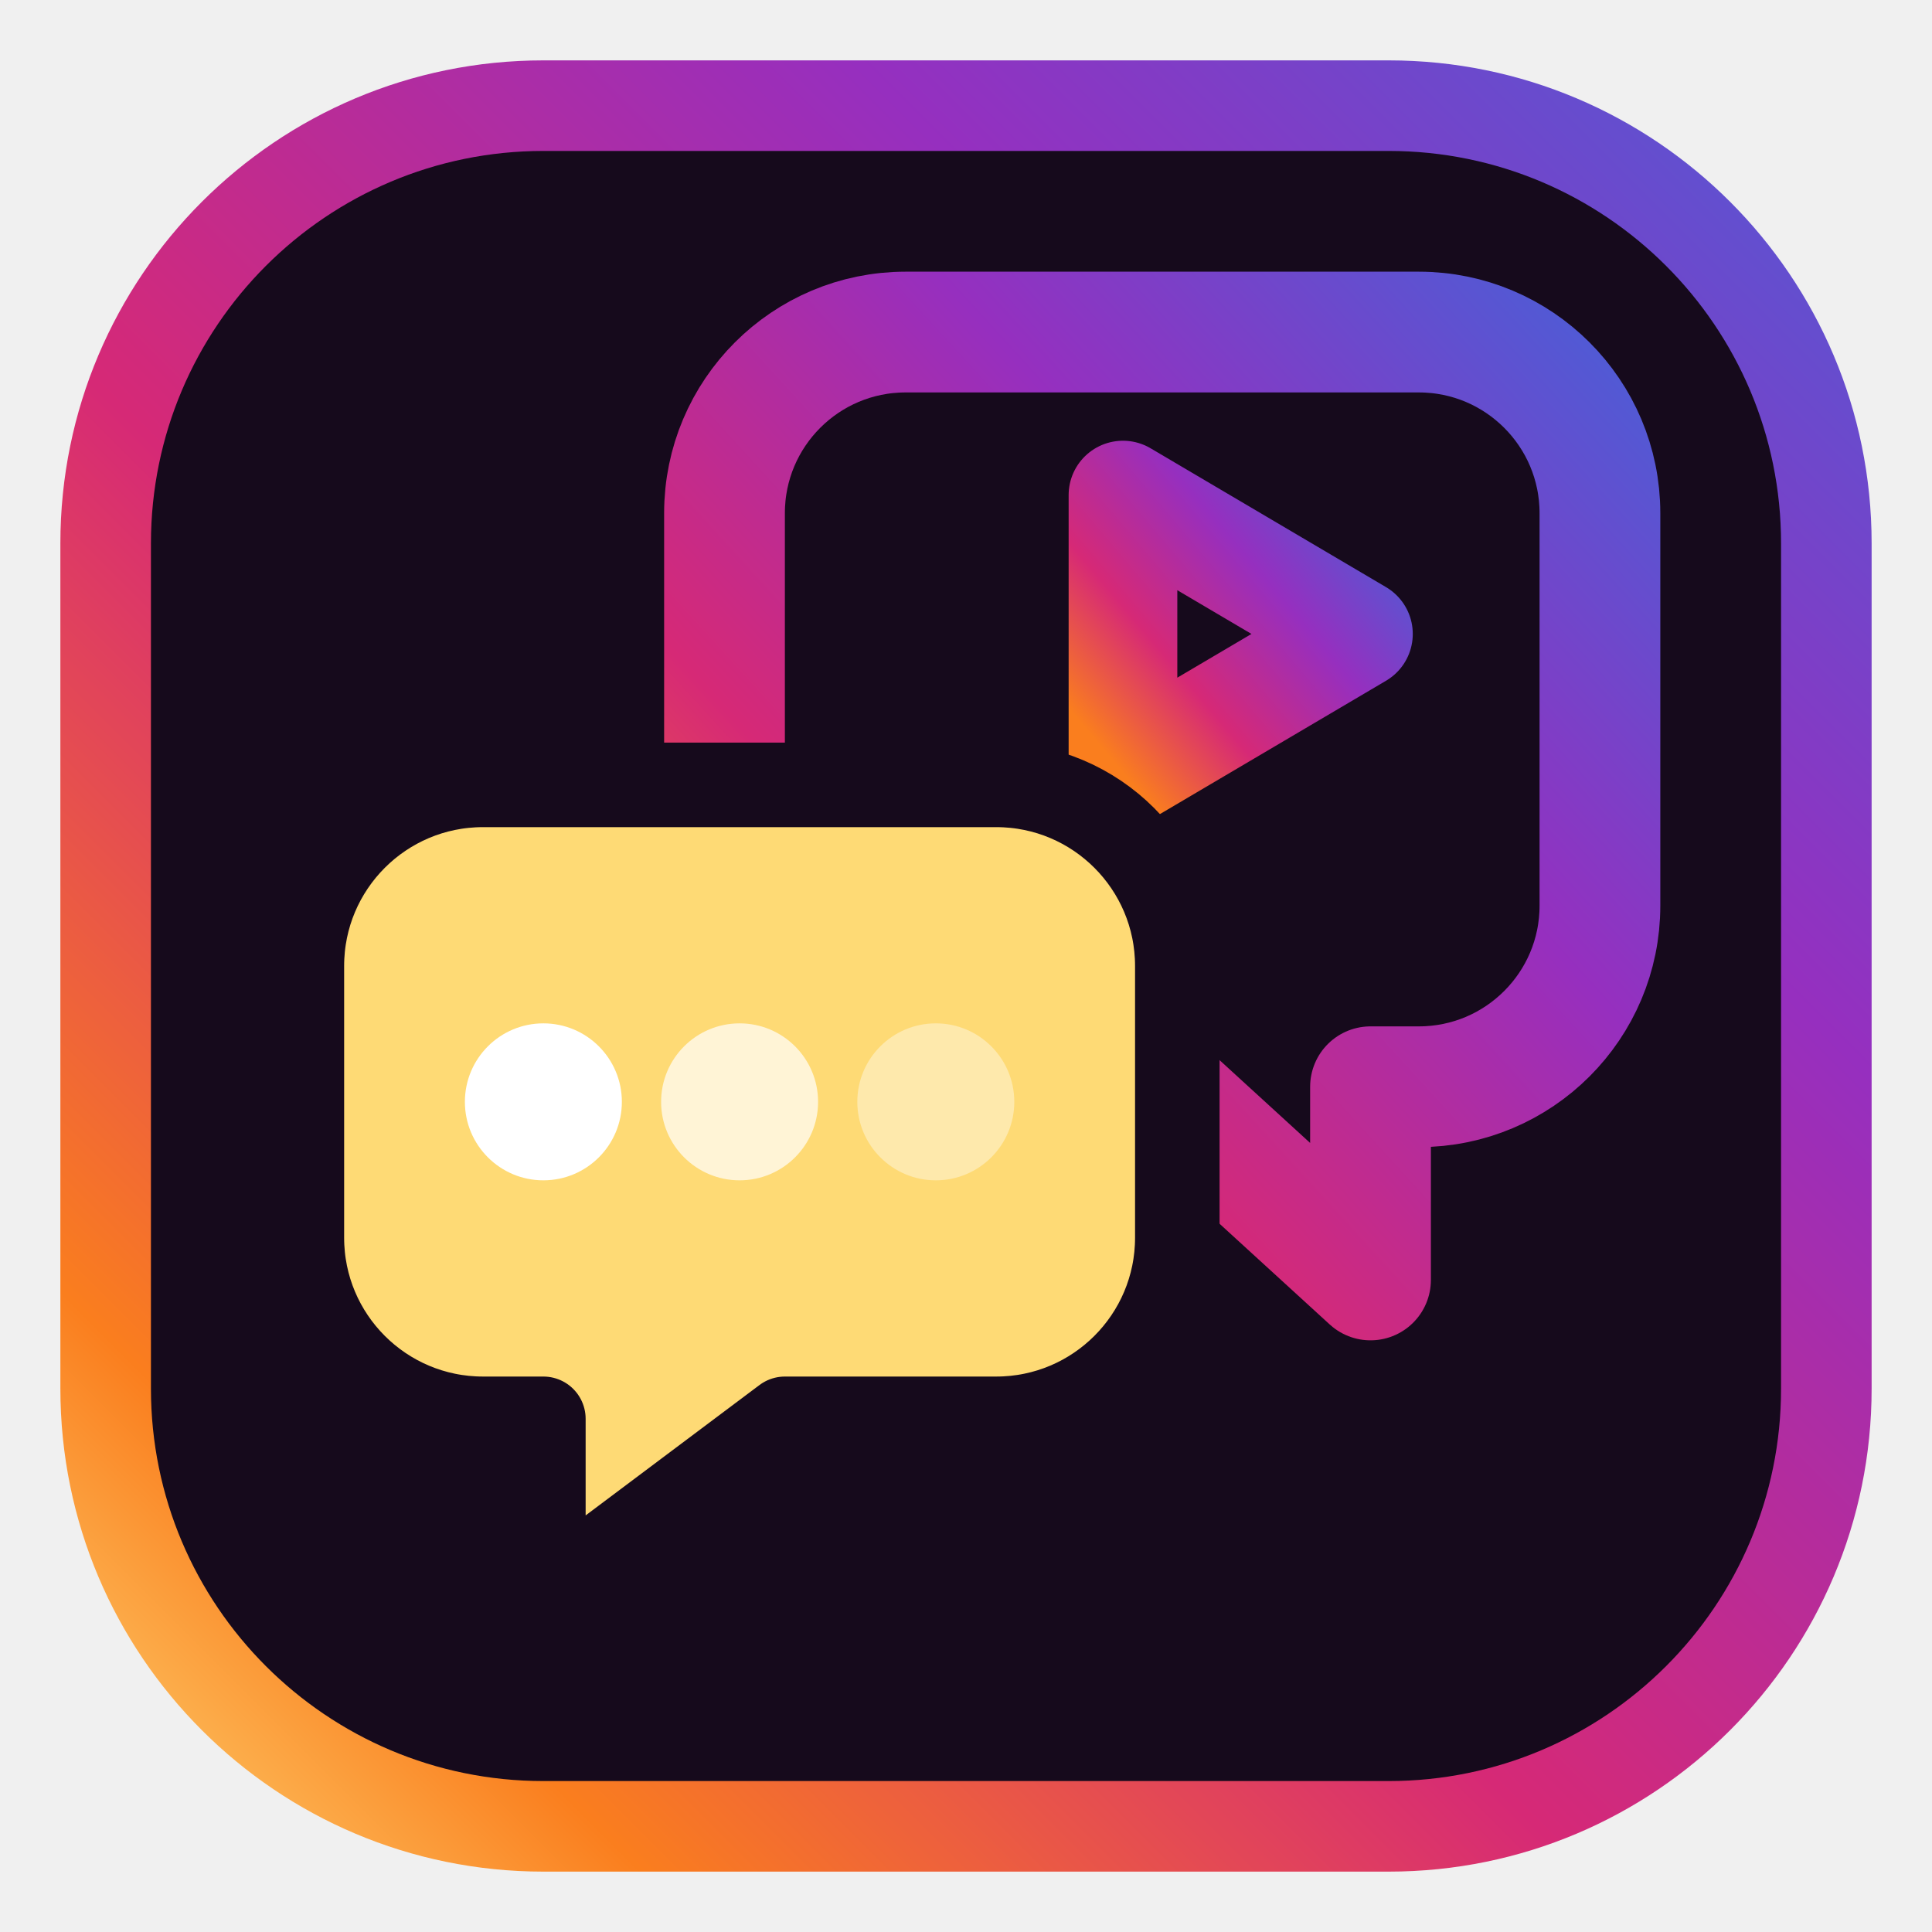
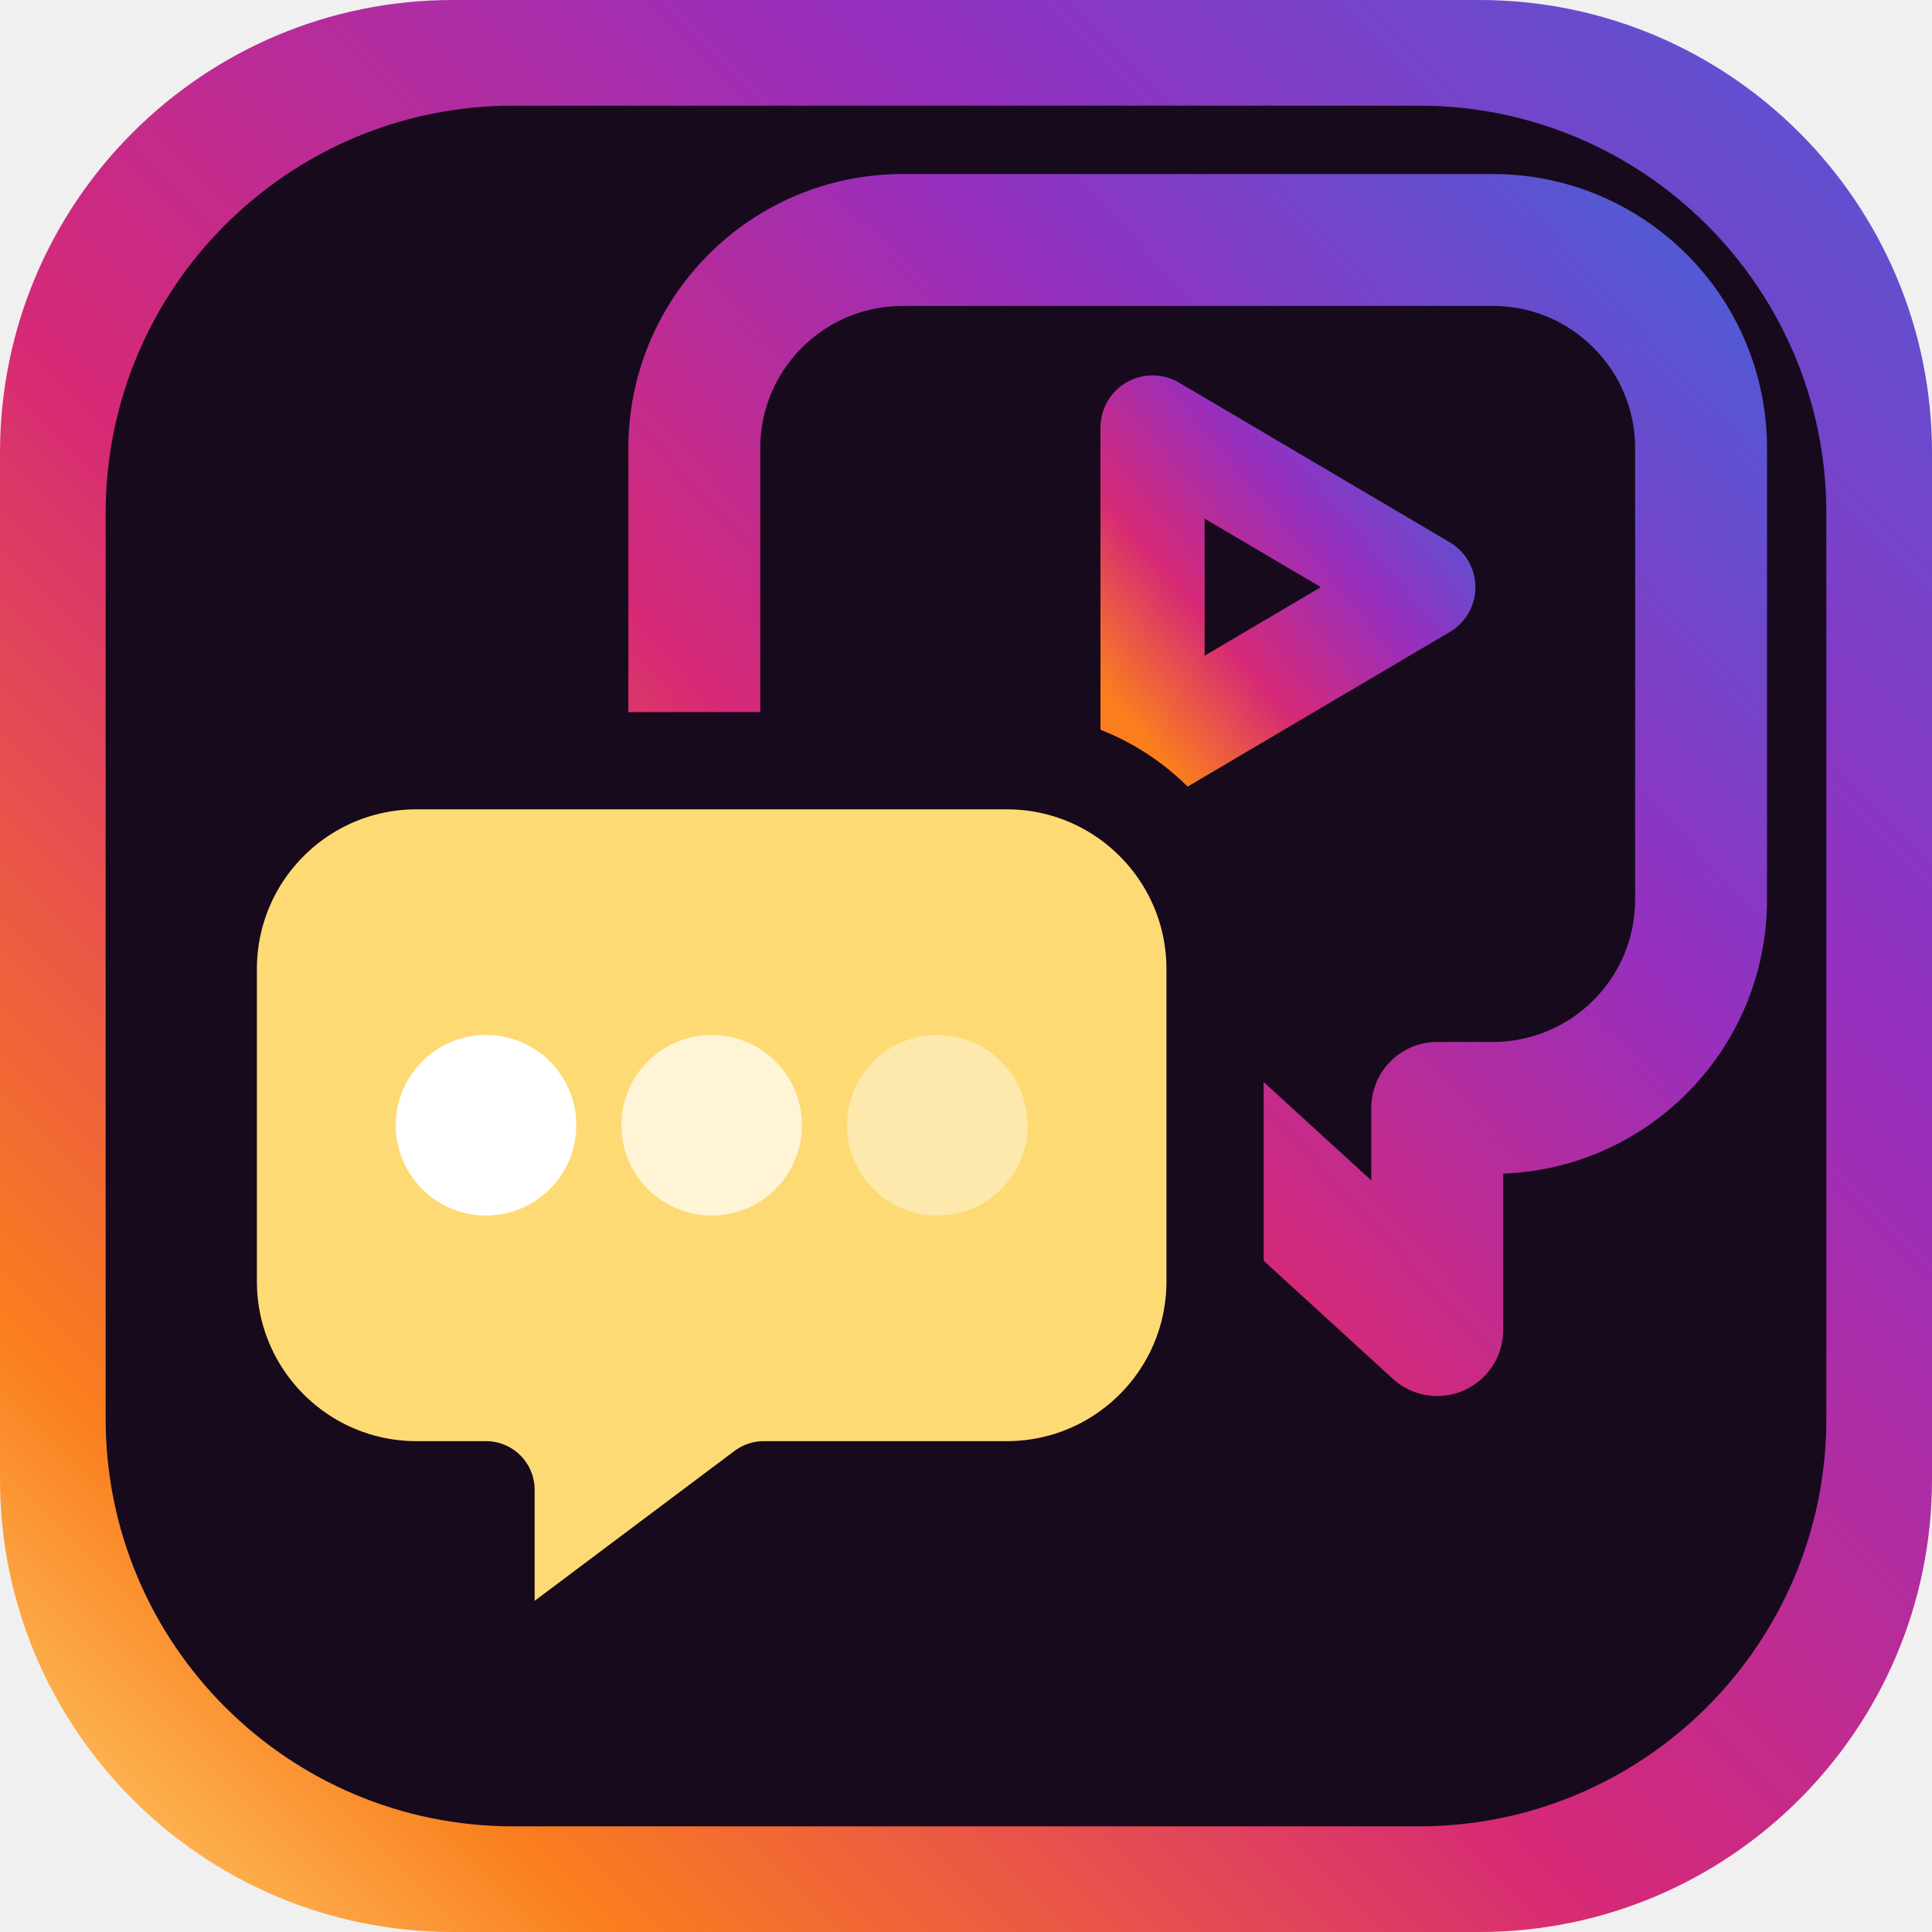
- <svg xmlns="http://www.w3.org/2000/svg" viewBox="0 0 64 64">
+ <svg xmlns="http://www.w3.org/2000/svg" width="64" height="64" viewBox="0 0 64 64">
  <defs>
-     <linearGradient id="ig" x1="1" y1="0" x2="0" y2="1">
+     <linearGradient id="fvt" x1="1" y1="0" x2="0" y2="1">
      <stop offset="0" stop-color="#4F5BD5" />
-       <stop offset=".28" stop-color="#962FBF" />
-       <stop offset=".58" stop-color="#D62976" />
-       <stop offset=".84" stop-color="#FA7E1E" />
+       <stop offset="0.28" stop-color="#962FBF" />
+       <stop offset="0.58" stop-color="#D62976" />
+       <stop offset="0.84" stop-color="#FA7E1E" />
      <stop offset="1" stop-color="#FEDA75" />
    </linearGradient>
-     <linearGradient id="g" x1="1" y1="0" x2="0" y2="1">
+     <linearGradient id="fvg" x1="1" y1="0" x2="0" y2="1">
      <stop offset="0" stop-color="#4F5BD5" />
      <stop offset=".35" stop-color="#962FBF" />
      <stop offset=".7" stop-color="#D62976" />
      <stop offset="1" stop-color="#FA7E1E" />
    </linearGradient>
  </defs>
-   <rect x="2" y="2" width="60" height="60" rx="16" fill="url(#ig)" />
-   <rect x="5" y="5" width="54" height="54" rx="13" fill="#160A1C" />
-   <g transform="translate(8 8) scale(2)">
-     <path d="M11 1.5h8.5a3 3 0 0 1 3 3v6.5a3 3 0 0 1-3 3h-.8v3.2L15.2 14H11a3 3 0 0 1-3-3V4.5a3 3 0 0 1 3-3z" fill="none" stroke="url(#g)" stroke-width="2" stroke-linejoin="round" />
-     <path d="M14.6 4.2v4.6l3.9-2.3z" fill="none" stroke="url(#g)" stroke-width="1.8" stroke-linejoin="round" />
+   <rect width="64" height="64" rx="15" fill="url(#fvt)" />
+   <rect x="3.5" y="3.5" width="57" height="57" rx="13.5" fill="#160A1C" />
+   <g transform="translate(4.60 4.50) scale(2.3)">
+     <path d="M11 1.5h8.5a3 3 0 0 1 3 3v6.5a3 3 0 0 1-3 3h-.8v3.2L15.2 14H11a3 3 0 0 1-3-3V4.5a3 3 0 0 1 3-3z" fill="none" stroke="url(#fvg)" stroke-width="1.9" stroke-linejoin="round" />
+     <path d="M14.6 4.2v4.6l3.9-2.3z" fill="none" stroke="url(#fvg)" stroke-width="1.5" stroke-linejoin="round" />
    <path d="M4 9h8.5a3 3 0 0 1 3 3v4.5a3 3 0 0 1-3 3H9L5 22.5v-3H4a3 3 0 0 1-3-3V12a3 3 0 0 1 3-3z" fill="#FEDA75" stroke="#160A1C" stroke-width="1.4" stroke-linejoin="round" />
-     <circle cx="5" cy="14.25" r="1.3" fill="#fff" />
-     <circle cx="8.25" cy="14.25" r="1.3" fill="#fff" opacity=".7" />
-     <circle cx="11.5" cy="14.25" r="1.3" fill="#fff" opacity=".4" />
+     <circle cx="5" cy="14.25" r="1.3" fill="#fff" opacity="1" />
+     <circle cx="8.25" cy="14.25" r="1.3" fill="#fff" opacity="0.7" />
+     <circle cx="11.5" cy="14.25" r="1.3" fill="#fff" opacity="0.4" />
  </g>
</svg>
